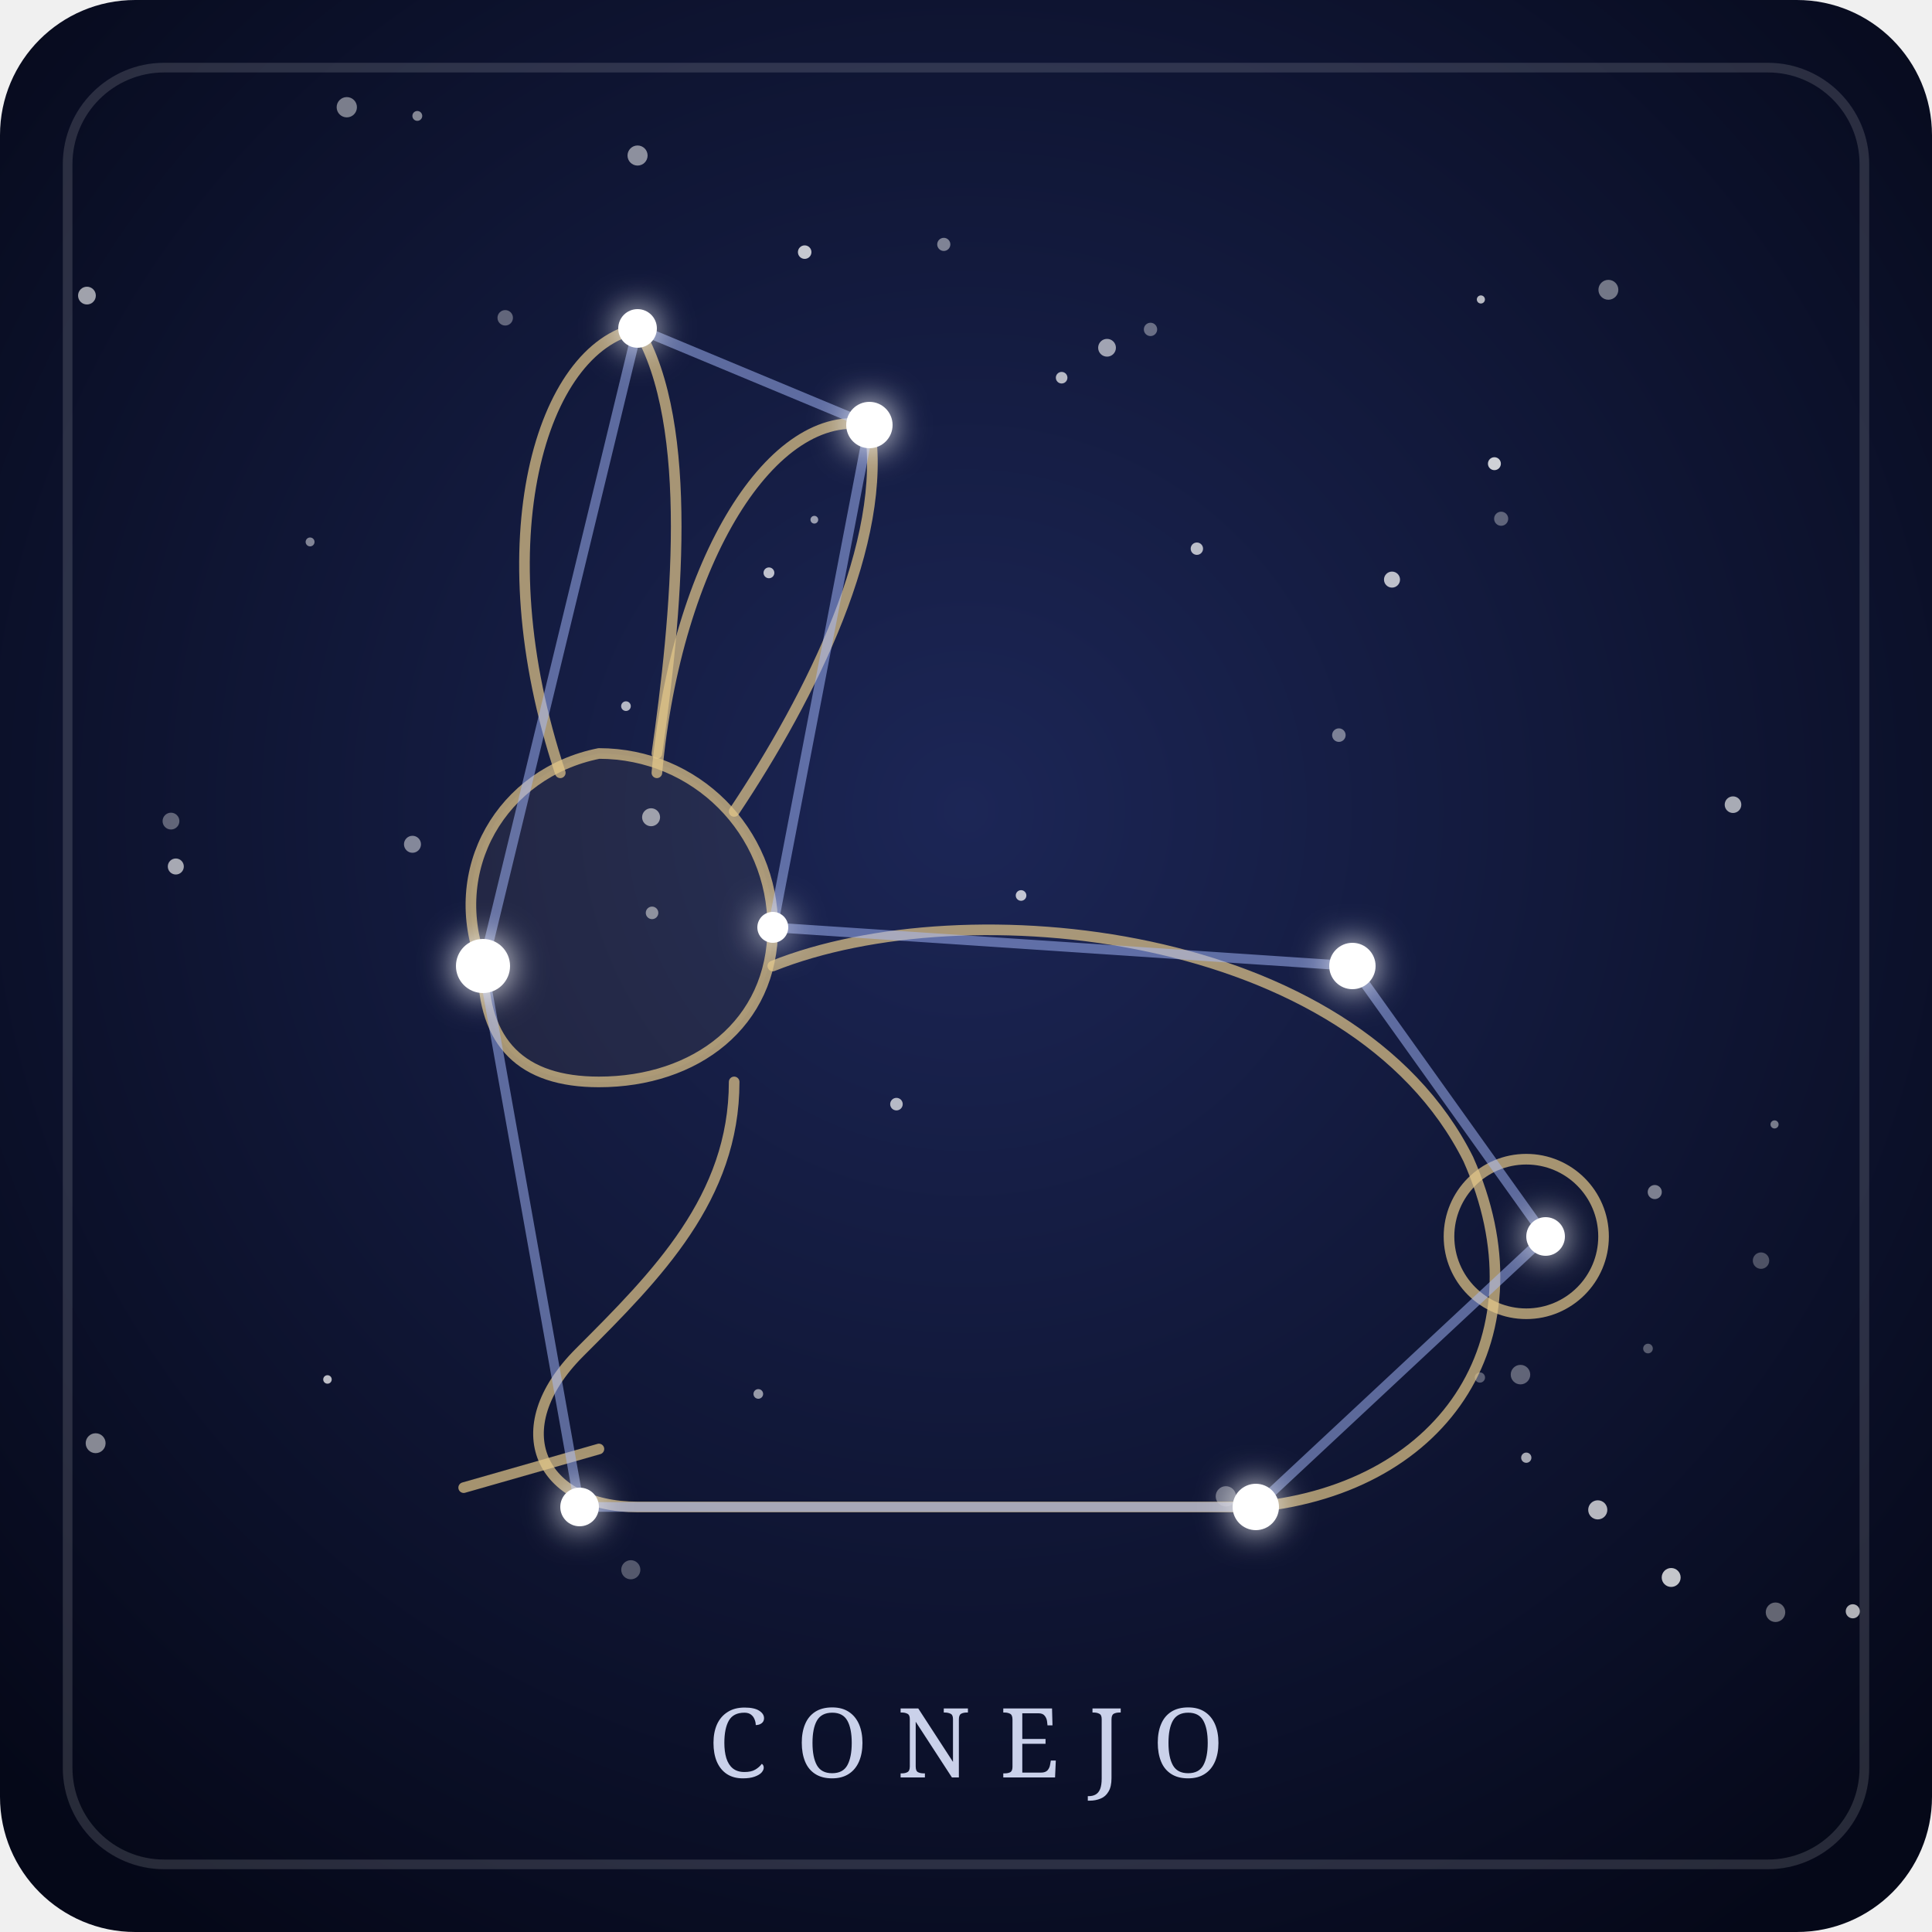
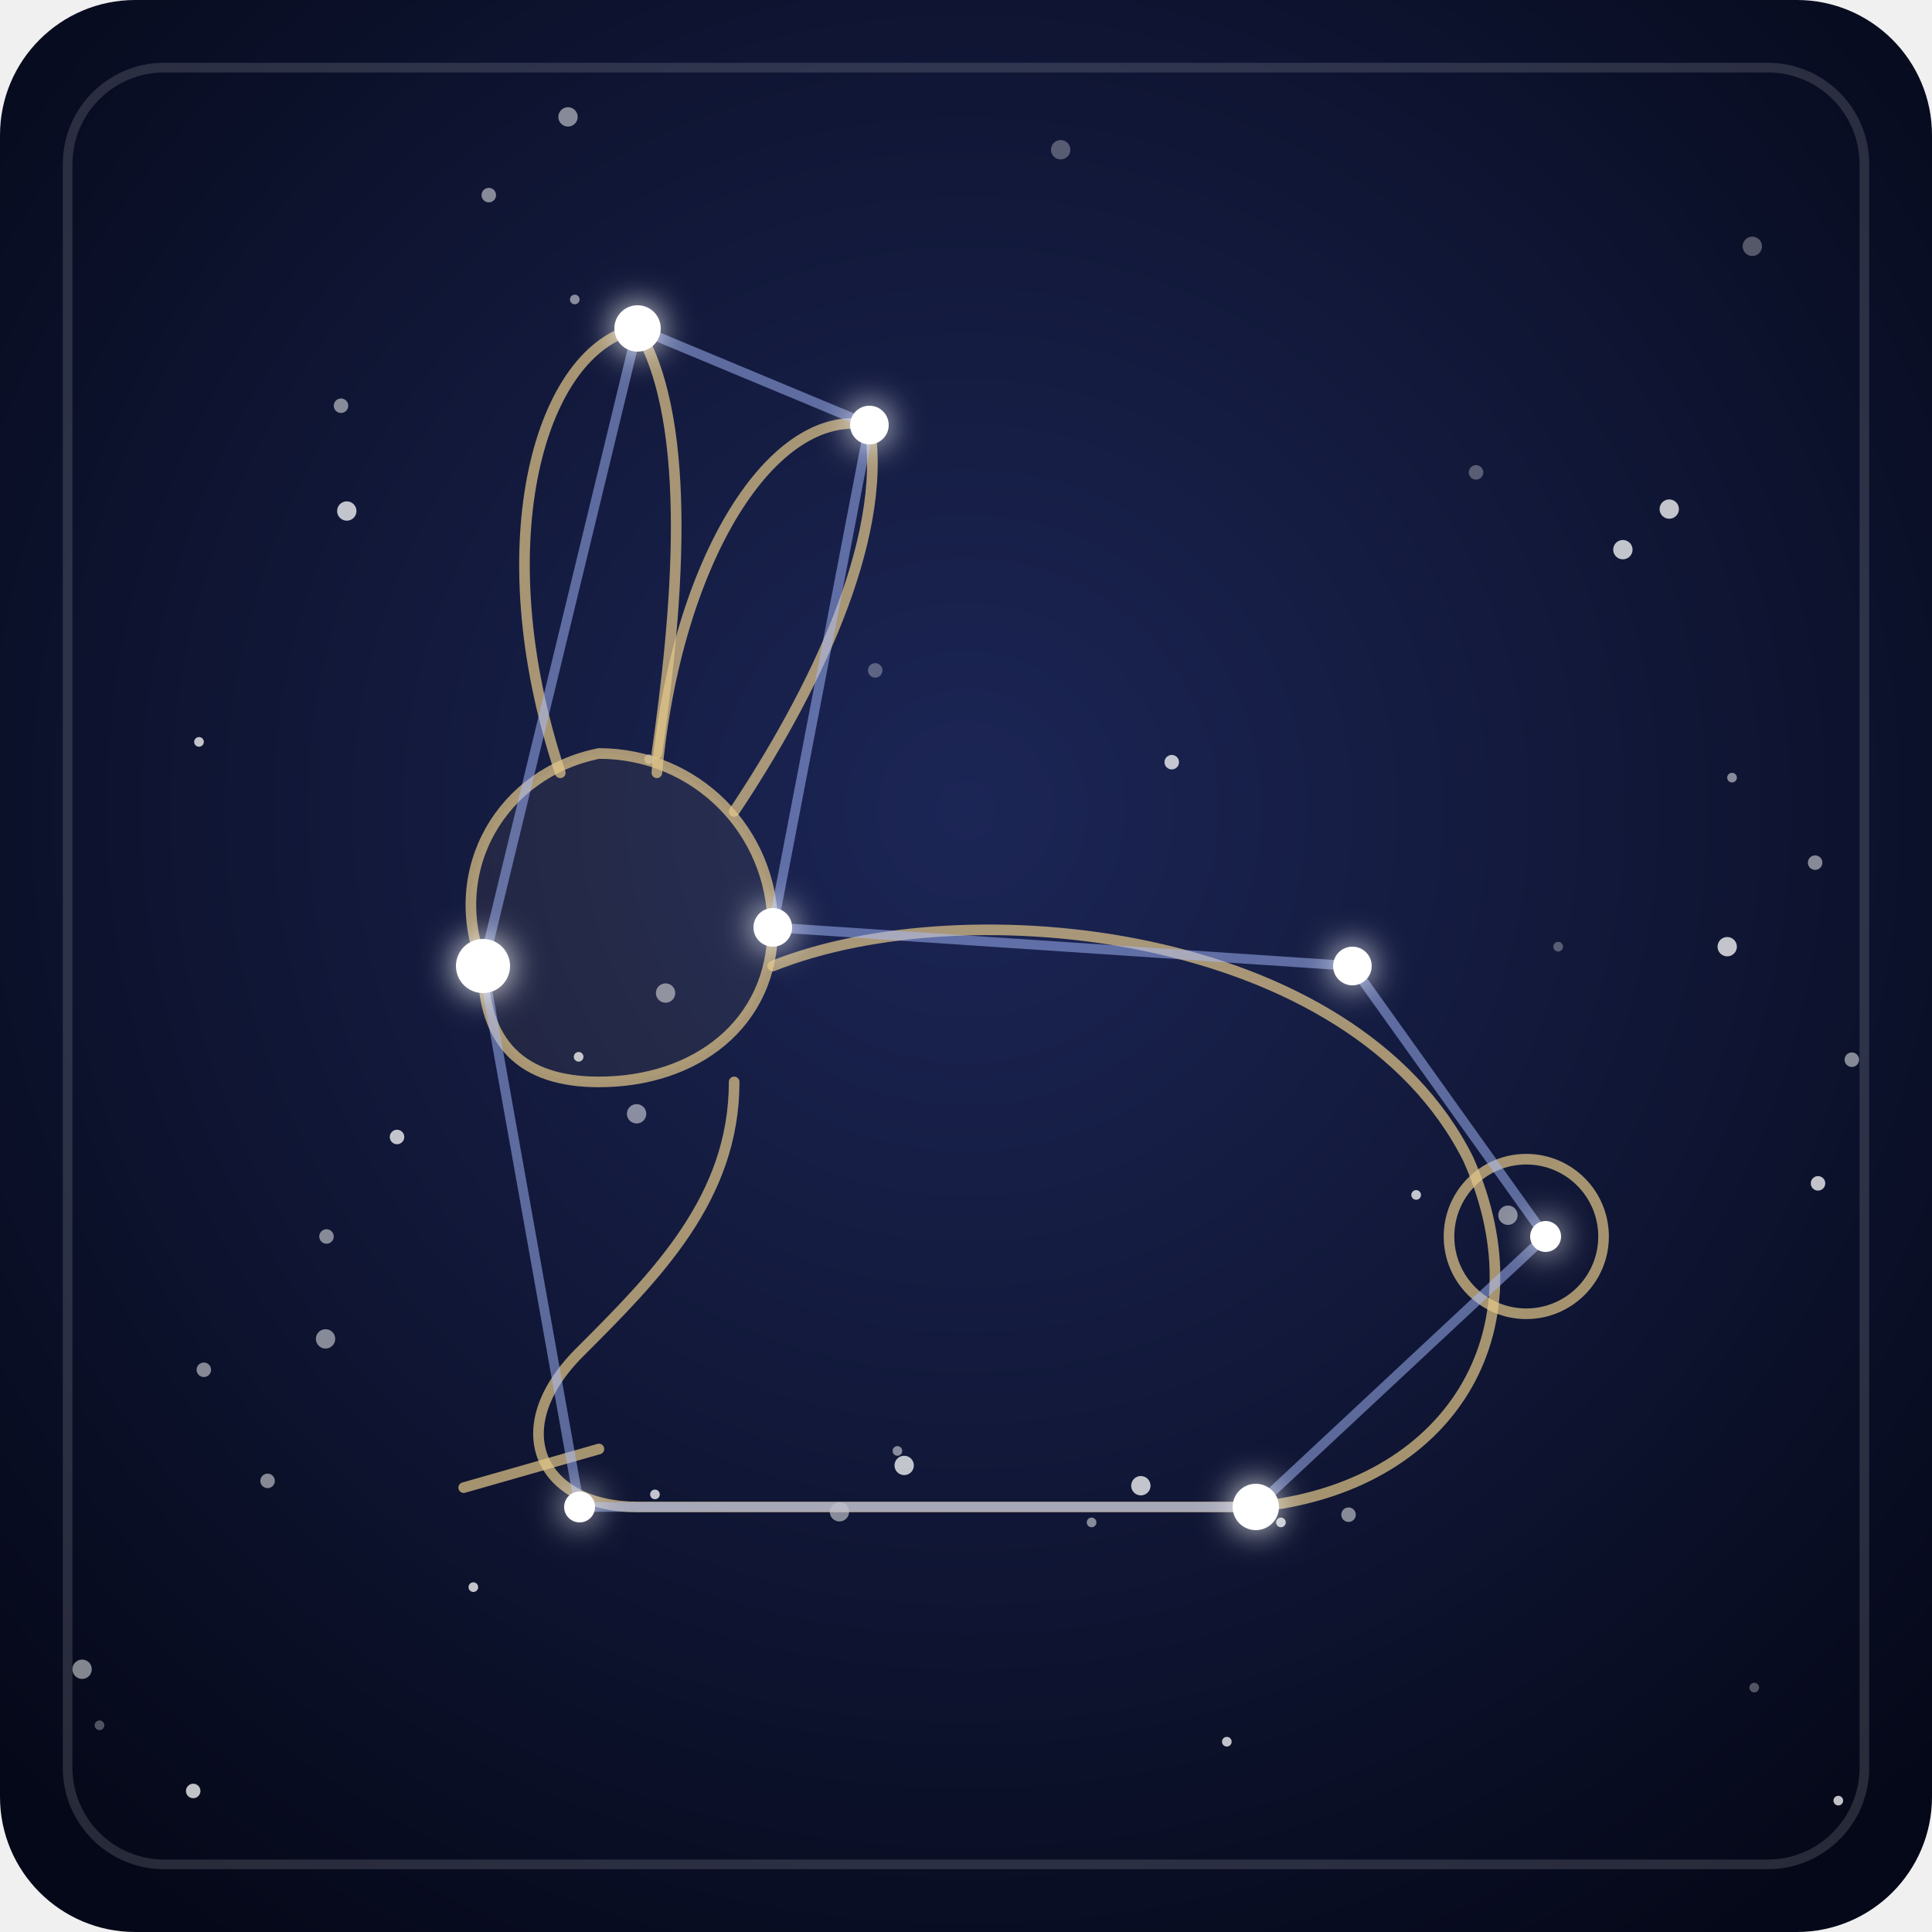
- <svg xmlns="http://www.w3.org/2000/svg" viewBox="0 0 200 200" role="img" aria-labelledby="t-conejo d-conejo">
+ <svg xmlns="http://www.w3.org/2000/svg" viewBox="0 0 200 200">
  <defs>
    <radialGradient id="fondo-conejo" cx="50%" cy="42%" r="70%">
      <stop offset="0" stop-color="#1c2656" />
      <stop offset="1" stop-color="#050818" />
    </radialGradient>
    <filter id="brillo-conejo" x="-300%" y="-300%" width="700%" height="700%">
      <feGaussianBlur stdDeviation="1.8" result="halo" />
      <feMerge>
        <feMergeNode in="halo" />
        <feMergeNode in="SourceGraphic" />
      </feMerge>
    </filter>
  </defs>
  <rect width="200" height="200" rx="14" fill="url(#fondo-conejo)" />
  <rect x="7" y="7" width="186" height="186" rx="10" fill="none" stroke="#ffffff" stroke-opacity="0.14" />
-   <g fill="#ffffff">
-     <circle cx="43.2" cy="12.0" r="0.51" fill-opacity="0.49" />
-     <circle cx="123.9" cy="56.8" r="0.64" fill-opacity="0.71" />
-     <circle cx="67.5" cy="94.5" r="0.65" fill-opacity="0.49" />
-     <circle cx="182.3" cy="130.5" r="0.85" fill-opacity="0.27" />
-     <circle cx="119.1" cy="34.1" r="0.69" fill-opacity="0.37" />
-     <circle cx="33.9" cy="142.8" r="0.44" fill-opacity="0.73" />
-     <circle cx="35.9" cy="11.1" r="1.05" fill-opacity="0.46" />
-     <circle cx="173.0" cy="163.3" r="0.98" fill-opacity="0.76" />
-     <circle cx="79.6" cy="59.3" r="0.56" fill-opacity="0.73" />
-     <circle cx="166.5" cy="30.0" r="1.03" fill-opacity="0.42" />
-     <circle cx="78.5" cy="144.3" r="0.50" fill-opacity="0.56" />
-     <circle cx="64.8" cy="73.1" r="0.50" fill-opacity="0.68" />
-     <circle cx="52.3" cy="32.9" r="0.80" fill-opacity="0.34" />
-     <circle cx="179.4" cy="83.3" r="0.86" fill-opacity="0.64" />
-     <circle cx="83.3" cy="26.1" r="0.70" fill-opacity="0.76" />
-     <circle cx="42.7" cy="87.4" r="0.88" fill-opacity="0.48" />
-     <circle cx="84.3" cy="53.8" r="0.40" fill-opacity="0.57" />
-     <circle cx="18.2" cy="89.7" r="0.83" fill-opacity="0.63" />
-     <circle cx="183.7" cy="116.4" r="0.42" fill-opacity="0.44" />
-     <circle cx="67.4" cy="84.6" r="0.93" fill-opacity="0.56" />
-     <circle cx="66.0" cy="16.1" r="1.04" fill-opacity="0.52" />
-     <circle cx="114.6" cy="36.0" r="0.92" fill-opacity="0.60" />
-     <circle cx="170.6" cy="139.6" r="0.50" fill-opacity="0.31" />
-     <circle cx="153.2" cy="142.6" r="0.53" fill-opacity="0.32" />
-     <circle cx="153.3" cy="31.0" r="0.42" fill-opacity="0.70" />
-     <circle cx="17.7" cy="85.0" r="0.87" fill-opacity="0.34" />
-     <circle cx="144.1" cy="60.0" r="0.83" fill-opacity="0.72" />
-     <circle cx="183.8" cy="166.9" r="1.01" fill-opacity="0.37" />
-     <circle cx="109.9" cy="39.1" r="0.60" fill-opacity="0.69" />
-     <circle cx="9.0" cy="30.6" r="0.92" fill-opacity="0.61" />
-     <circle cx="155.4" cy="53.7" r="0.73" fill-opacity="0.33" />
-     <circle cx="9.9" cy="149.4" r="1.03" fill-opacity="0.51" />
-     <circle cx="157.4" cy="142.3" r="1.01" fill-opacity="0.34" />
-     <circle cx="97.7" cy="25.3" r="0.68" fill-opacity="0.46" />
-     <circle cx="65.3" cy="162.5" r="0.99" fill-opacity="0.29" />
-     <circle cx="138.6" cy="76.1" r="0.70" fill-opacity="0.44" />
-     <circle cx="191.8" cy="166.8" r="0.73" fill-opacity="0.68" />
-     <circle cx="105.7" cy="92.7" r="0.55" fill-opacity="0.74" />
-     <circle cx="171.3" cy="123.4" r="0.73" fill-opacity="0.46" />
-     <circle cx="154.7" cy="48.0" r="0.67" fill-opacity="0.80" />
-     <circle cx="126.9" cy="154.9" r="1.05" fill-opacity="0.36" />
-     <circle cx="92.8" cy="114.3" r="0.65" fill-opacity="0.69" />
-     <circle cx="158.0" cy="150.9" r="0.53" fill-opacity="0.64" />
-     <circle cx="32.1" cy="56.1" r="0.46" fill-opacity="0.48" />
-     <circle cx="165.4" cy="156.3" r="0.99" fill-opacity="0.70" />
-   </g>
+   <path stroke="#ffffff" stroke-opacity="0.3" stroke-width="1.0" stroke-linecap="round" d="M10.3 178.6h0M161.3 98.0h0M181.6 174.7h0" />
+   <path stroke="#ffffff" stroke-opacity="0.3" stroke-width="1.5" stroke-linecap="round" d="M90.6 69.4h0M152.8 48.9h0" />
+   <path stroke="#ffffff" stroke-opacity="0.3" stroke-width="2.0" stroke-linecap="round" d="M109.8 15.5h0M181.4 25.5h0" />
+   <path stroke="#ffffff" stroke-opacity="0.5" stroke-width="1.0" stroke-linecap="round" d="M179.3 80.5h0M113.0 157.6h0M59.5 31.0h0M92.9 150.2h0M67.2 78.6h0" />
+   <path stroke="#ffffff" stroke-opacity="0.5" stroke-width="1.5" stroke-linecap="round" d="M33.8 128.0h0M139.6 156.8h0M187.9 89.3h0M27.7 153.3h0M21.1 141.8h0M50.6 20.2h0M191.7 109.7h0M35.3 42.0h0" />
+   <path stroke="#ffffff" stroke-opacity="0.5" stroke-width="2.0" stroke-linecap="round" d="M33.7 138.6h0M156.1 125.8h0M86.9 156.5h0M58.8 12.1h0M8.5 172.8h0M68.9 102.8h0M65.9 115.3h0" />
+   <path stroke="#ffffff" stroke-opacity="0.75" stroke-width="1.0" stroke-linecap="round" d="M132.6 157.6h0M127.0 180.3h0M146.6 123.7h0M20.6 76.8h0M49.0 164.3h0M67.8 154.7h0M190.3 186.4h0M59.9 109.4h0" />
+   <path stroke="#ffffff" stroke-opacity="0.75" stroke-width="1.5" stroke-linecap="round" d="M188.2 122.5h0M121.3 78.9h0M41.1 117.7h0M20.0 185.4h0" />
+   <path stroke="#ffffff" stroke-opacity="0.75" stroke-width="2.0" stroke-linecap="round" d="M178.8 98.0h0M93.6 151.7h0M168.0 56.9h0M172.8 52.7h0M35.9 52.9h0M118.1 153.8h0" />
  <g fill="none" stroke="#e6c98b" stroke-opacity="0.7" stroke-width="1.1" stroke-linecap="round" stroke-linejoin="round">
    <path d="M50 100 C46 90 52 80 62 78 C72 78 80 86 80 96 C80 106 72 112 62 112 C54 112 50 108 50 100 Z" fill="#e6c98b" fill-opacity="0.07" />
    <path d="M58 80 C50 56 56 36 66 34 C72 44 70 64 68 78" />
    <path d="M68 80 C70 58 80 42 90 44 C92 56 84 72 76 84" />
    <path d="M80 100 C100 92 140 96 152 120 C160 138 150 154 130 156 L66 156 C56 156 52 148 60 140 C68 132 76 124 76 112" />
    <path d="M150 128 a8 8 0 1 0 16 0 a8 8 0 1 0 -16 0" />
    <path d="M62 150 L48 154" />
  </g>
  <g stroke="#a9bcff" stroke-width="1" stroke-opacity="0.5" stroke-linecap="round">
    <line x1="50" y1="100" x2="66" y2="34" />
    <line x1="66" y1="34" x2="90" y2="44" />
    <line x1="90" y1="44" x2="80" y2="96" />
    <line x1="80" y1="96" x2="140" y2="100" />
    <line x1="140" y1="100" x2="160" y2="128" />
    <line x1="160" y1="128" x2="130" y2="156" />
    <line x1="130" y1="156" x2="60" y2="156" />
    <line x1="60" y1="156" x2="50" y2="100" />
  </g>
  <g fill="#ffffff" filter="url(#brillo-conejo)">
    <circle cx="50" cy="100" r="2.8" />
-     <circle cx="66" cy="34" r="2.0" />
-     <circle cx="90" cy="44" r="2.4" />
-     <circle cx="80" cy="96" r="1.6" />
-     <circle cx="140" cy="100" r="2.4" />
-     <circle cx="160" cy="128" r="2.0" />
+     <circle cx="66" cy="34" r="2.4" />
+     <circle cx="90" cy="44" r="2.0" />
+     <circle cx="80" cy="96" r="2.0" />
+     <circle cx="140" cy="100" r="2.0" />
+     <circle cx="160" cy="128" r="1.6" />
    <circle cx="130" cy="156" r="2.4" />
-     <circle cx="60" cy="156" r="2.0" />
+     <circle cx="60" cy="156" r="1.6" />
  </g>
-   <text x="100" y="184" text-anchor="middle" font-family="Georgia, serif" font-size="10" letter-spacing="3" fill="#dfe6ff" fill-opacity="0.9">CONEJO</text>
</svg>
